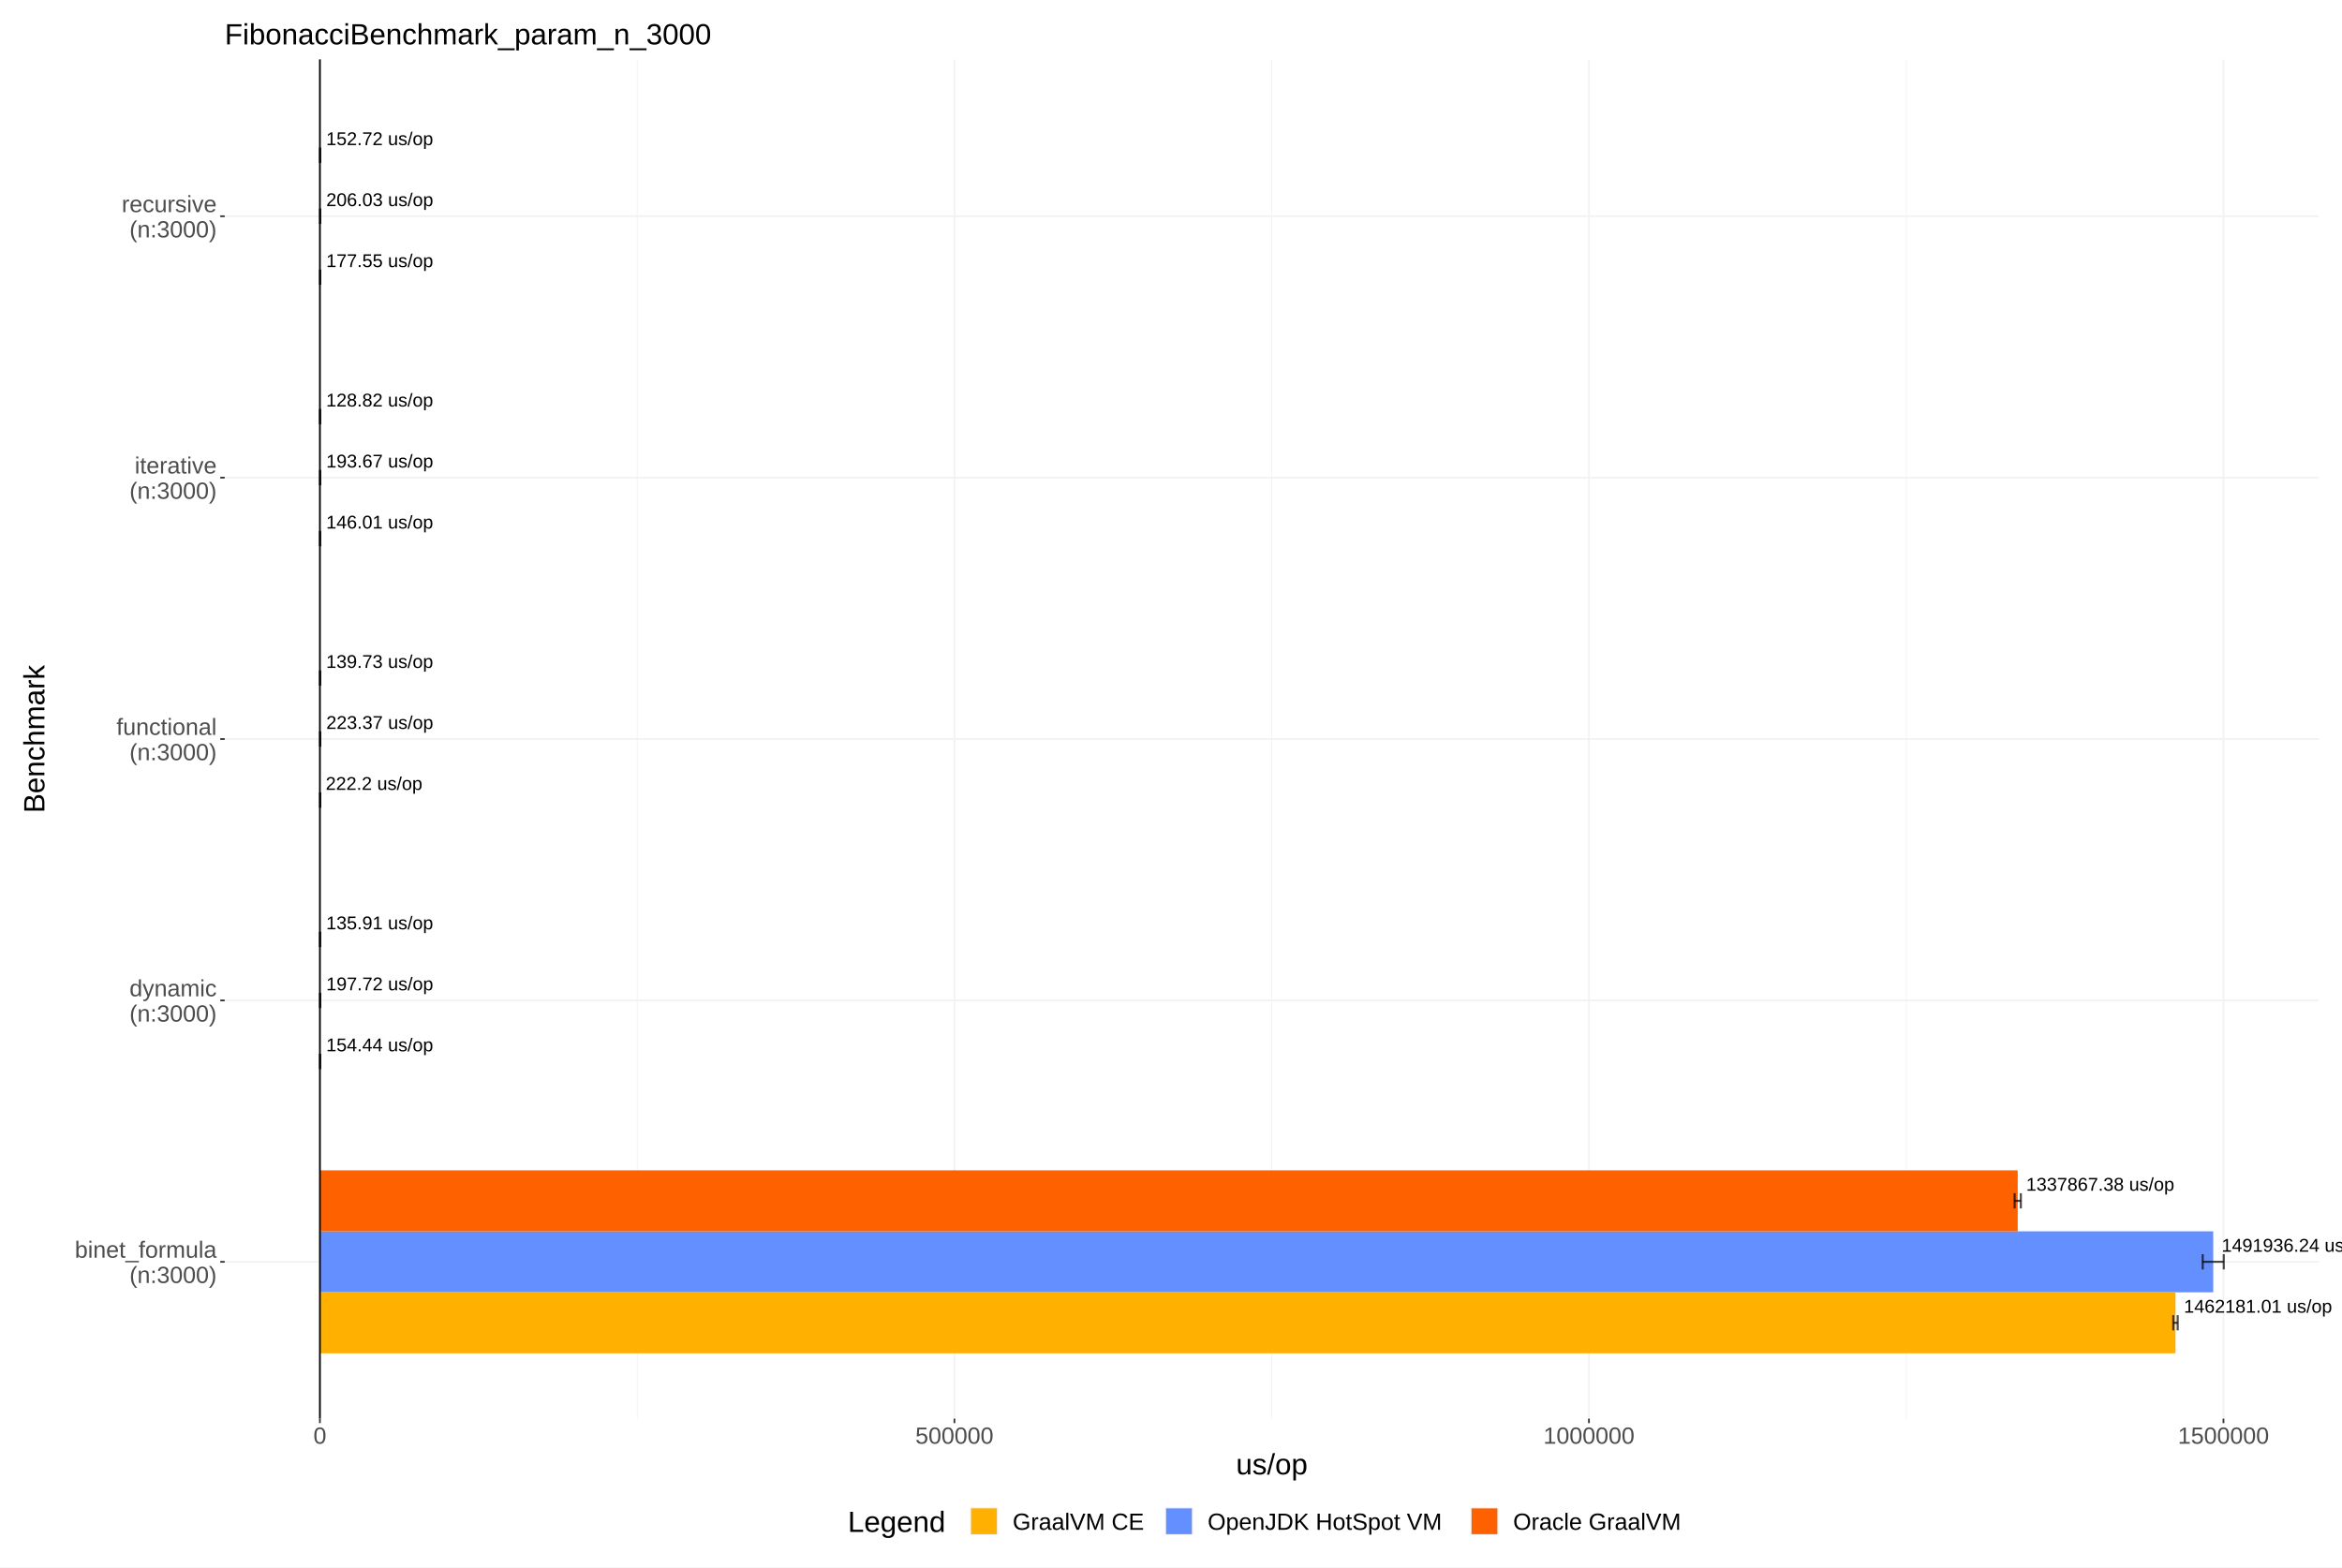
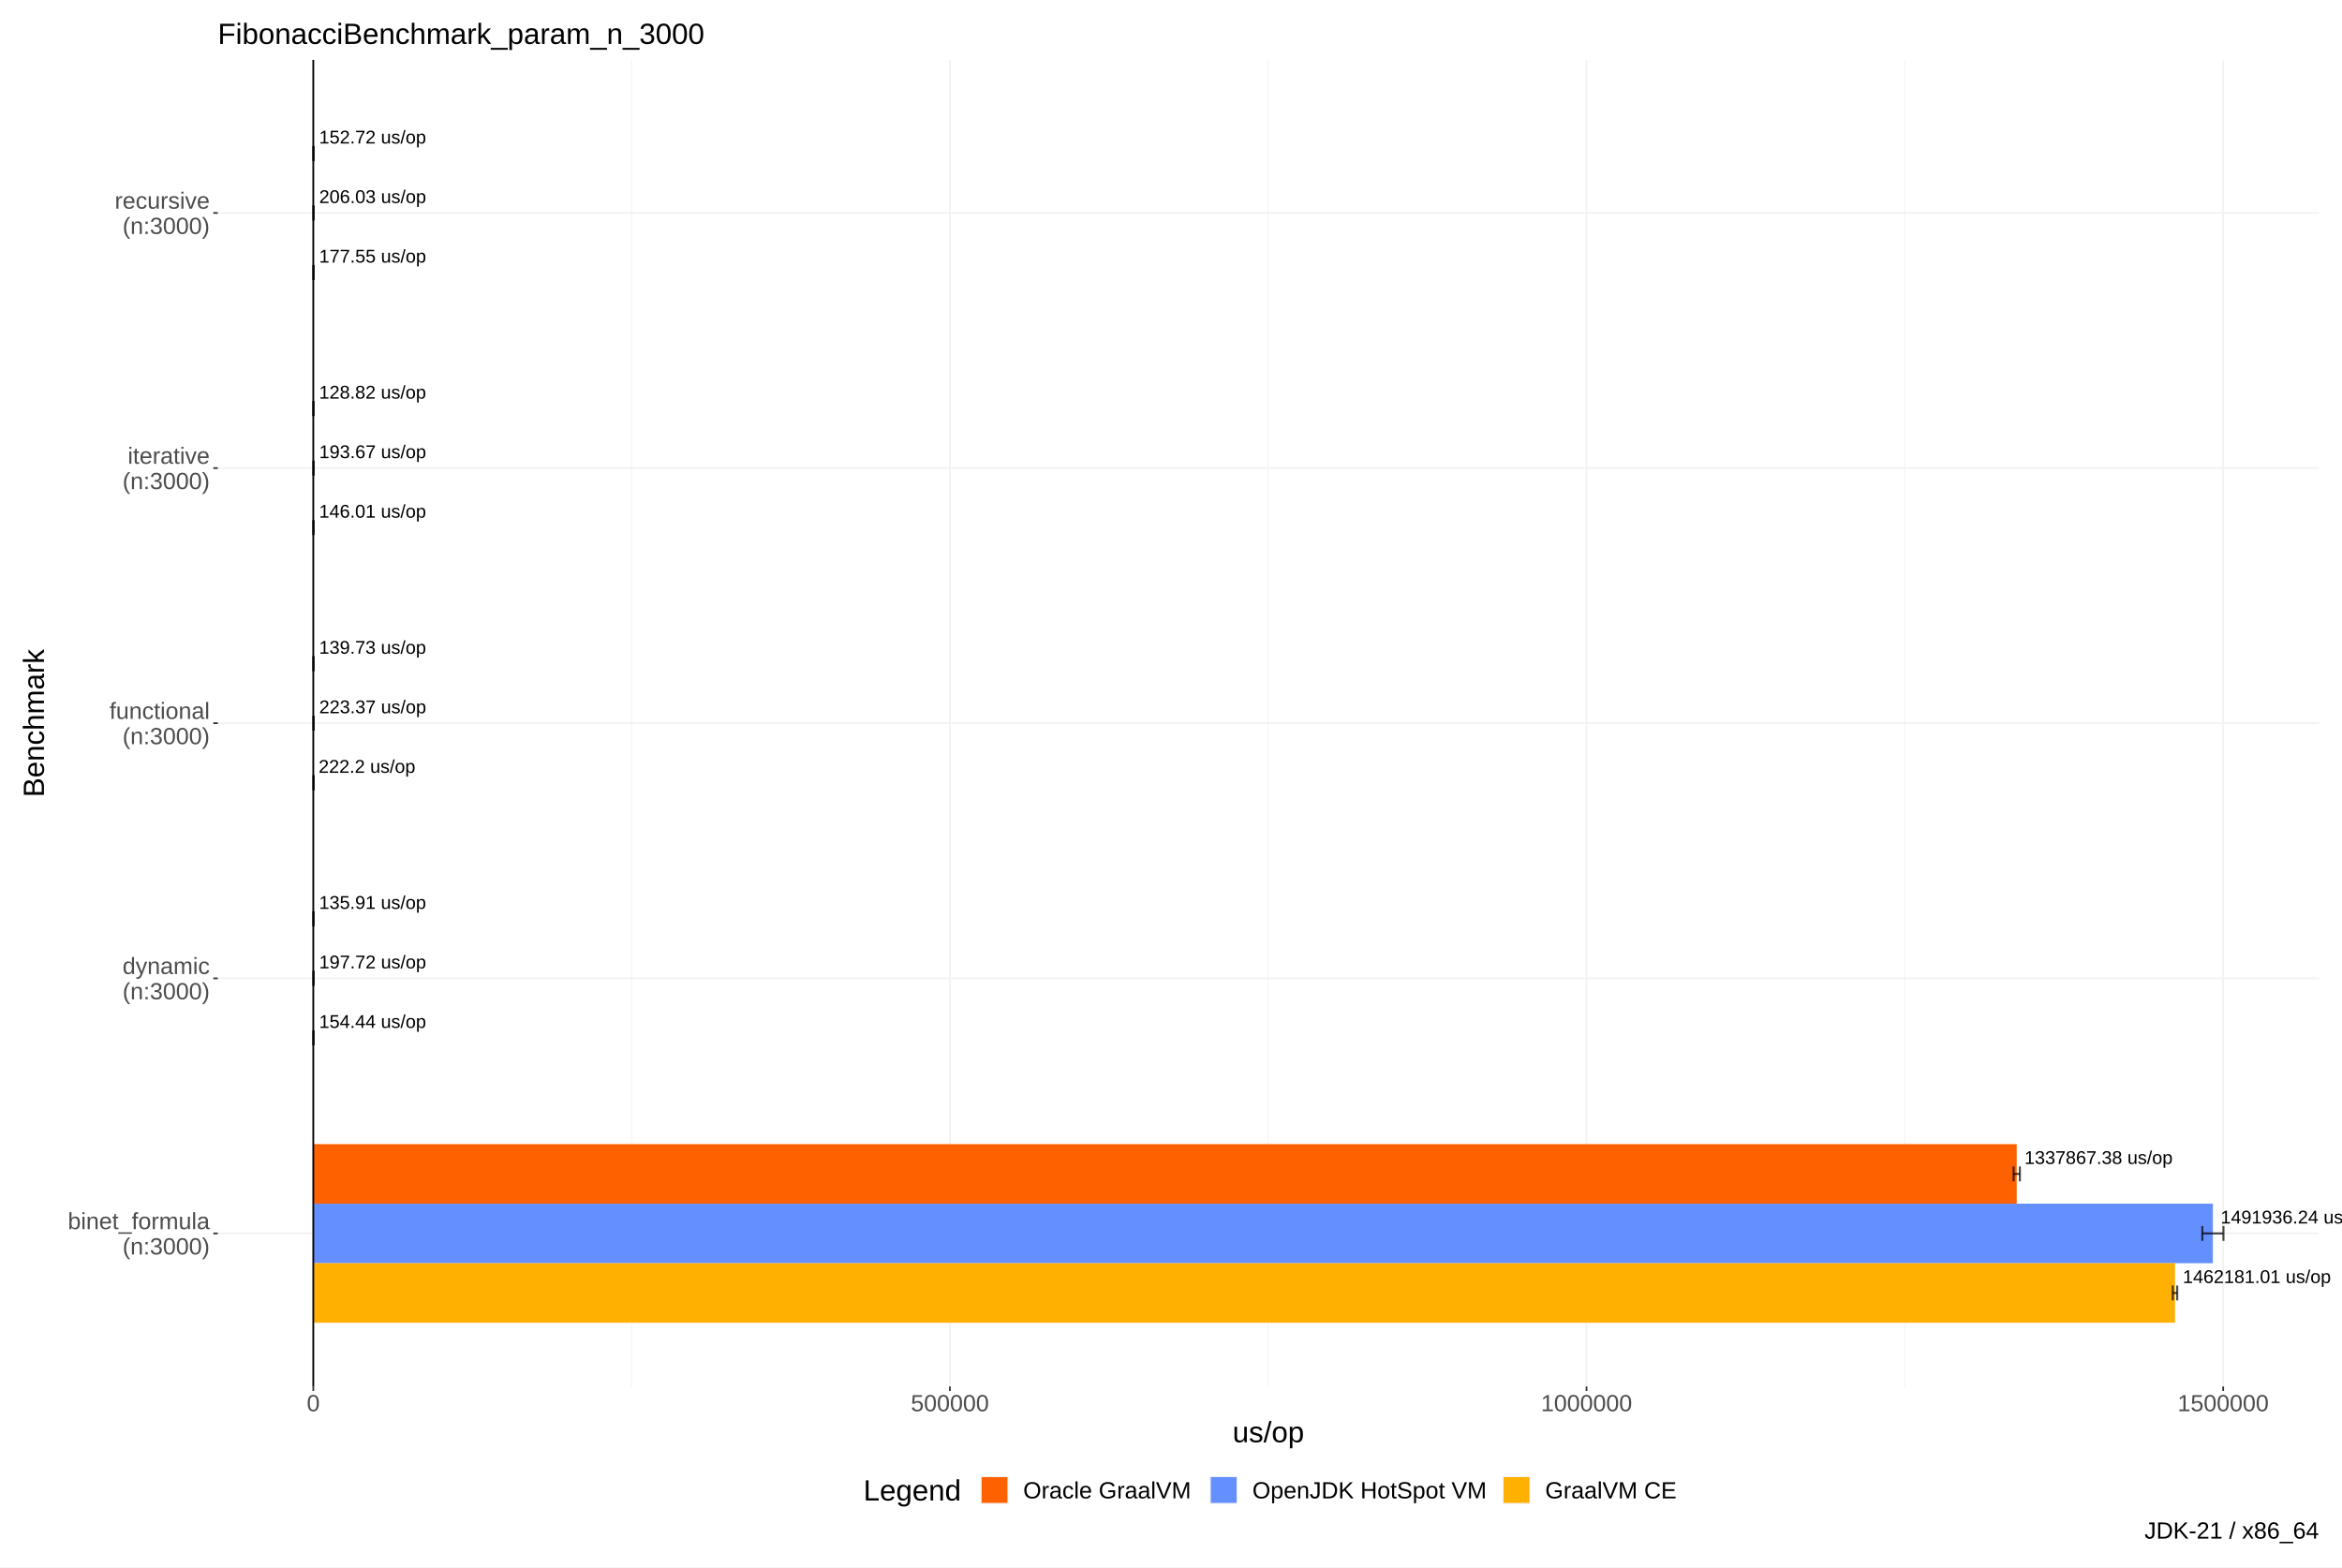
<svg xmlns="http://www.w3.org/2000/svg" class="svglite" width="1440.00pt" height="963.78pt" viewBox="0 0 1440.00 963.78">
  <defs>
    <style type="text/css">
    .svglite line, .svglite polyline, .svglite polygon, .svglite path, .svglite rect, .svglite circle {
      fill: none;
      stroke: #000000;
      stroke-linecap: round;
      stroke-linejoin: round;
      stroke-miterlimit: 10.00;
    }
    .svglite text {
      white-space: pre;
    }
  </style>
  </defs>
  <rect width="100%" height="100%" style="stroke: none; fill: #FFFFFF;" />
  <defs>
    <clipPath id="cpMC4wMHwxNDQwLjAwfDAuMDB8OTYzLjc4">
      <rect x="0.00" y="0.00" width="1440.00" height="963.78" />
    </clipPath>
  </defs>
  <g clip-path="url(#cpMC4wMHwxNDQwLjAwfDAuMDB8OTYzLjc4)">
-     <rect x="-0" y="0" width="1440.00" height="963.78" style="stroke-width: 1.07; stroke: #FFFFFF; fill: #FFFFFF;" />
-     <rect x="138.17" y="36.52" width="1287.66" height="835.86" style="stroke-width: 1.07; stroke: none;" />
-     <polyline points="391.77,872.38 391.77,36.52 " style="stroke-width: 0.53; stroke: #F2F2F2; stroke-linecap: butt;" />
-     <polyline points="781.91,872.38 781.91,36.52 " style="stroke-width: 0.53; stroke: #F2F2F2; stroke-linecap: butt;" />
-     <polyline points="1172.05,872.38 1172.05,36.52 " style="stroke-width: 0.53; stroke: #F2F2F2; stroke-linecap: butt;" />
-     <polyline points="138.17,775.94 1425.83,775.94 " style="stroke-width: 1.07; stroke: #F2F2F2; stroke-linecap: butt;" />
-     <polyline points="138.17,615.19 1425.83,615.19 " style="stroke-width: 1.07; stroke: #F2F2F2; stroke-linecap: butt;" />
-     <polyline points="138.17,454.45 1425.83,454.45 " style="stroke-width: 1.07; stroke: #F2F2F2; stroke-linecap: butt;" />
-     <polyline points="138.17,293.71 1425.83,293.71 " style="stroke-width: 1.07; stroke: #F2F2F2; stroke-linecap: butt;" />
-     <polyline points="138.17,132.97 1425.83,132.97 " style="stroke-width: 1.07; stroke: #F2F2F2; stroke-linecap: butt;" />
-     <polyline points="196.70,872.38 196.70,36.52 " style="stroke-width: 1.07; stroke: #F2F2F2; stroke-linecap: butt;" />
-     <polyline points="586.84,872.38 586.84,36.52 " style="stroke-width: 1.07; stroke: #F2F2F2; stroke-linecap: butt;" />
-     <polyline points="976.98,872.38 976.98,36.52 " style="stroke-width: 1.07; stroke: #F2F2F2; stroke-linecap: butt;" />
-     <polyline points="1367.12,872.38 1367.12,36.52 " style="stroke-width: 1.07; stroke: #F2F2F2; stroke-linecap: butt;" />
-     <rect x="196.70" y="757.18" width="1164.13" height="37.51" style="stroke-width: 1.07; stroke: none; stroke-linecap: butt; stroke-linejoin: miter; fill: #648FFF;" />
-     <rect x="196.70" y="794.69" width="1140.91" height="37.51" style="stroke-width: 1.07; stroke: none; stroke-linecap: butt; stroke-linejoin: miter; fill: #FFB000;" />
-     <rect x="196.70" y="719.68" width="1043.91" height="37.51" style="stroke-width: 1.07; stroke: none; stroke-linecap: butt; stroke-linejoin: miter; fill: #FE6100;" />
-     <rect x="196.70" y="596.44" width="0.15" height="37.51" style="stroke-width: 1.07; stroke: none; stroke-linecap: butt; stroke-linejoin: miter; fill: #648FFF;" />
-     <rect x="196.70" y="633.95" width="0.12" height="37.51" style="stroke-width: 1.07; stroke: none; stroke-linecap: butt; stroke-linejoin: miter; fill: #FFB000;" />
-     <rect x="196.70" y="558.93" width="0.11" height="37.51" style="stroke-width: 1.07; stroke: none; stroke-linecap: butt; stroke-linejoin: miter; fill: #FE6100;" />
-     <rect x="196.70" y="435.70" width="0.17" height="37.51" style="stroke-width: 1.07; stroke: none; stroke-linecap: butt; stroke-linejoin: miter; fill: #648FFF;" />
-     <rect x="196.70" y="473.21" width="0.17" height="37.51" style="stroke-width: 1.07; stroke: none; stroke-linecap: butt; stroke-linejoin: miter; fill: #FFB000;" />
-     <rect x="196.70" y="398.19" width="0.11" height="37.51" style="stroke-width: 1.07; stroke: none; stroke-linecap: butt; stroke-linejoin: miter; fill: #FE6100;" />
-     <rect x="196.70" y="274.96" width="0.15" height="37.51" style="stroke-width: 1.07; stroke: none; stroke-linecap: butt; stroke-linejoin: miter; fill: #648FFF;" />
-     <rect x="196.70" y="312.46" width="0.11" height="37.51" style="stroke-width: 1.07; stroke: none; stroke-linecap: butt; stroke-linejoin: miter; fill: #FFB000;" />
-     <rect x="196.70" y="237.45" width="0.10" height="37.51" style="stroke-width: 1.07; stroke: none; stroke-linecap: butt; stroke-linejoin: miter; fill: #FE6100;" />
-     <rect x="196.70" y="114.21" width="0.16" height="37.51" style="stroke-width: 1.07; stroke: none; stroke-linecap: butt; stroke-linejoin: miter; fill: #648FFF;" />
-     <rect x="196.70" y="151.72" width="0.14" height="37.51" style="stroke-width: 1.07; stroke: none; stroke-linecap: butt; stroke-linejoin: miter; fill: #FFB000;" />
-     <rect x="196.70" y="76.71" width="0.12" height="37.51" style="stroke-width: 1.07; stroke: none; stroke-linecap: butt; stroke-linejoin: miter; fill: #FE6100;" />
-     <text x="1366.00" y="769.72" style="font-size: 11.38px; font-family: &quot;Liberation Sans&quot;;" textLength="103.50px" lengthAdjust="spacingAndGlyphs">1491936.24 us/op</text>
-     <text x="1342.79" y="807.22" style="font-size: 11.38px; font-family: &quot;Liberation Sans&quot;;" textLength="103.50px" lengthAdjust="spacingAndGlyphs">1462181.01 us/op</text>
-     <text x="1245.79" y="732.21" style="font-size: 11.38px; font-family: &quot;Liberation Sans&quot;;" textLength="103.50px" lengthAdjust="spacingAndGlyphs">1337867.38 us/op</text>
-     <text x="200.58" y="608.97" style="font-size: 11.38px; font-family: &quot;Liberation Sans&quot;;" textLength="74.56px" lengthAdjust="spacingAndGlyphs">197.72 us/op</text>
-     <text x="200.55" y="646.48" style="font-size: 11.38px; font-family: &quot;Liberation Sans&quot;;" textLength="74.56px" lengthAdjust="spacingAndGlyphs">154.44 us/op</text>
-     <text x="200.53" y="571.47" style="font-size: 11.38px; font-family: &quot;Liberation Sans&quot;;" textLength="74.56px" lengthAdjust="spacingAndGlyphs">135.91 us/op</text>
-     <text x="200.60" y="448.23" style="font-size: 11.38px; font-family: &quot;Liberation Sans&quot;;" textLength="74.56px" lengthAdjust="spacingAndGlyphs">223.37 us/op</text>
-     <text x="200.24" y="485.74" style="font-size: 11.38px; font-family: &quot;Liberation Sans&quot;;" textLength="67.32px" lengthAdjust="spacingAndGlyphs">222.2 us/op</text>
-     <text x="200.53" y="410.72" style="font-size: 11.38px; font-family: &quot;Liberation Sans&quot;;" textLength="74.56px" lengthAdjust="spacingAndGlyphs">139.73 us/op</text>
-     <text x="200.58" y="287.49" style="font-size: 11.38px; font-family: &quot;Liberation Sans&quot;;" textLength="74.56px" lengthAdjust="spacingAndGlyphs">193.67 us/op</text>
-     <text x="200.54" y="325.00" style="font-size: 11.38px; font-family: &quot;Liberation Sans&quot;;" textLength="74.56px" lengthAdjust="spacingAndGlyphs">146.01 us/op</text>
-     <text x="200.53" y="249.98" style="font-size: 11.38px; font-family: &quot;Liberation Sans&quot;;" textLength="74.56px" lengthAdjust="spacingAndGlyphs">128.82 us/op</text>
-     <text x="200.59" y="126.75" style="font-size: 11.38px; font-family: &quot;Liberation Sans&quot;;" textLength="74.56px" lengthAdjust="spacingAndGlyphs">206.03 us/op</text>
-     <text x="200.56" y="164.25" style="font-size: 11.38px; font-family: &quot;Liberation Sans&quot;;" textLength="74.56px" lengthAdjust="spacingAndGlyphs">177.55 us/op</text>
-     <text x="200.54" y="89.24" style="font-size: 11.38px; font-family: &quot;Liberation Sans&quot;;" textLength="74.56px" lengthAdjust="spacingAndGlyphs">152.72 us/op</text>
-     <polyline points="1367.30,780.63 1367.30,771.25 " style="stroke-width: 1.28; stroke: #000000; stroke-opacity: 0.70; stroke-linecap: butt;" />
-     <polyline points="1367.30,775.94 1354.36,775.94 " style="stroke-width: 1.28; stroke: #000000; stroke-opacity: 0.70; stroke-linecap: butt;" />
-     <polyline points="1354.36,780.63 1354.36,771.25 " style="stroke-width: 1.28; stroke: #000000; stroke-opacity: 0.70; stroke-linecap: butt;" />
-     <polyline points="1338.97,818.13 1338.97,808.75 " style="stroke-width: 1.28; stroke: #000000; stroke-opacity: 0.70; stroke-linecap: butt;" />
-     <polyline points="1338.97,813.44 1336.25,813.44 " style="stroke-width: 1.28; stroke: #000000; stroke-opacity: 0.70; stroke-linecap: butt;" />
-     <polyline points="1336.25,818.13 1336.25,808.75 " style="stroke-width: 1.28; stroke: #000000; stroke-opacity: 0.70; stroke-linecap: butt;" />
-     <polyline points="1242.54,743.12 1242.54,733.74 " style="stroke-width: 1.28; stroke: #000000; stroke-opacity: 0.70; stroke-linecap: butt;" />
-     <polyline points="1242.54,738.43 1238.69,738.43 " style="stroke-width: 1.28; stroke: #000000; stroke-opacity: 0.70; stroke-linecap: butt;" />
-     <polyline points="1238.69,743.12 1238.69,733.74 " style="stroke-width: 1.28; stroke: #000000; stroke-opacity: 0.70; stroke-linecap: butt;" />
-     <polyline points="196.85,619.88 196.85,610.51 " style="stroke-width: 1.28; stroke: #000000; stroke-opacity: 0.70; stroke-linecap: butt;" />
-     <polyline points="196.85,615.19 196.85,615.19 " style="stroke-width: 1.28; stroke: #000000; stroke-opacity: 0.70; stroke-linecap: butt;" />
-     <polyline points="196.85,619.88 196.85,610.51 " style="stroke-width: 1.28; stroke: #000000; stroke-opacity: 0.70; stroke-linecap: butt;" />
-     <polyline points="196.82,657.39 196.82,648.01 " style="stroke-width: 1.28; stroke: #000000; stroke-opacity: 0.70; stroke-linecap: butt;" />
-     <polyline points="196.82,652.70 196.82,652.70 " style="stroke-width: 1.28; stroke: #000000; stroke-opacity: 0.70; stroke-linecap: butt;" />
-     <polyline points="196.82,657.39 196.82,648.01 " style="stroke-width: 1.28; stroke: #000000; stroke-opacity: 0.70; stroke-linecap: butt;" />
-     <polyline points="196.80,582.38 196.80,573.00 " style="stroke-width: 1.28; stroke: #000000; stroke-opacity: 0.70; stroke-linecap: butt;" />
-     <polyline points="196.80,577.69 196.80,577.69 " style="stroke-width: 1.28; stroke: #000000; stroke-opacity: 0.70; stroke-linecap: butt;" />
-     <polyline points="196.80,582.38 196.80,573.00 " style="stroke-width: 1.28; stroke: #000000; stroke-opacity: 0.70; stroke-linecap: butt;" />
-     <polyline points="196.87,459.14 196.87,449.76 " style="stroke-width: 1.28; stroke: #000000; stroke-opacity: 0.70; stroke-linecap: butt;" />
-     <polyline points="196.87,454.45 196.87,454.45 " style="stroke-width: 1.28; stroke: #000000; stroke-opacity: 0.70; stroke-linecap: butt;" />
-     <polyline points="196.87,459.14 196.87,449.76 " style="stroke-width: 1.28; stroke: #000000; stroke-opacity: 0.70; stroke-linecap: butt;" />
-     <polyline points="196.87,496.65 196.87,487.27 " style="stroke-width: 1.28; stroke: #000000; stroke-opacity: 0.70; stroke-linecap: butt;" />
-     <polyline points="196.87,491.96 196.87,491.96 " style="stroke-width: 1.28; stroke: #000000; stroke-opacity: 0.70; stroke-linecap: butt;" />
-     <polyline points="196.87,496.65 196.87,487.27 " style="stroke-width: 1.28; stroke: #000000; stroke-opacity: 0.70; stroke-linecap: butt;" />
-     <polyline points="196.81,421.63 196.81,412.26 " style="stroke-width: 1.28; stroke: #000000; stroke-opacity: 0.70; stroke-linecap: butt;" />
-     <polyline points="196.81,416.95 196.81,416.95 " style="stroke-width: 1.28; stroke: #000000; stroke-opacity: 0.70; stroke-linecap: butt;" />
-     <polyline points="196.81,421.63 196.81,412.26 " style="stroke-width: 1.28; stroke: #000000; stroke-opacity: 0.70; stroke-linecap: butt;" />
-     <polyline points="196.85,298.40 196.85,289.02 " style="stroke-width: 1.28; stroke: #000000; stroke-opacity: 0.70; stroke-linecap: butt;" />
-     <polyline points="196.85,293.71 196.85,293.71 " style="stroke-width: 1.28; stroke: #000000; stroke-opacity: 0.70; stroke-linecap: butt;" />
-     <polyline points="196.85,298.40 196.85,289.02 " style="stroke-width: 1.28; stroke: #000000; stroke-opacity: 0.70; stroke-linecap: butt;" />
-     <polyline points="196.81,335.90 196.81,326.53 " style="stroke-width: 1.28; stroke: #000000; stroke-opacity: 0.70; stroke-linecap: butt;" />
-     <polyline points="196.81,331.22 196.81,331.22 " style="stroke-width: 1.28; stroke: #000000; stroke-opacity: 0.70; stroke-linecap: butt;" />
-     <polyline points="196.81,335.90 196.81,326.53 " style="stroke-width: 1.28; stroke: #000000; stroke-opacity: 0.70; stroke-linecap: butt;" />
-     <polyline points="196.80,260.89 196.80,251.52 " style="stroke-width: 1.28; stroke: #000000; stroke-opacity: 0.70; stroke-linecap: butt;" />
-     <polyline points="196.80,256.20 196.80,256.20 " style="stroke-width: 1.28; stroke: #000000; stroke-opacity: 0.70; stroke-linecap: butt;" />
-     <polyline points="196.80,260.89 196.80,251.52 " style="stroke-width: 1.28; stroke: #000000; stroke-opacity: 0.70; stroke-linecap: butt;" />
-     <polyline points="196.86,137.66 196.86,128.28 " style="stroke-width: 1.28; stroke: #000000; stroke-opacity: 0.70; stroke-linecap: butt;" />
-     <polyline points="196.86,132.97 196.86,132.97 " style="stroke-width: 1.28; stroke: #000000; stroke-opacity: 0.70; stroke-linecap: butt;" />
-     <polyline points="196.86,137.66 196.86,128.28 " style="stroke-width: 1.28; stroke: #000000; stroke-opacity: 0.70; stroke-linecap: butt;" />
-     <polyline points="196.84,175.16 196.84,165.79 " style="stroke-width: 1.28; stroke: #000000; stroke-opacity: 0.70; stroke-linecap: butt;" />
-     <polyline points="196.84,170.47 196.84,170.47 " style="stroke-width: 1.28; stroke: #000000; stroke-opacity: 0.70; stroke-linecap: butt;" />
-     <polyline points="196.84,175.16 196.84,165.79 " style="stroke-width: 1.28; stroke: #000000; stroke-opacity: 0.70; stroke-linecap: butt;" />
-     <polyline points="196.82,100.15 196.82,90.77 " style="stroke-width: 1.28; stroke: #000000; stroke-opacity: 0.70; stroke-linecap: butt;" />
-     <polyline points="196.82,95.46 196.82,95.46 " style="stroke-width: 1.28; stroke: #000000; stroke-opacity: 0.70; stroke-linecap: butt;" />
-     <polyline points="196.82,100.15 196.82,90.77 " style="stroke-width: 1.28; stroke: #000000; stroke-opacity: 0.70; stroke-linecap: butt;" />
-     <line x1="196.70" y1="872.38" x2="196.70" y2="36.52" style="stroke-width: 1.07; stroke-linecap: butt;" />
-     <text x="133.24" y="773.41" text-anchor="end" style="font-size: 14.40px;fill: #4D4D4D; font-family: &quot;Liberation Sans&quot;;" textLength="99.45px" lengthAdjust="spacingAndGlyphs">binet_formula</text>
-     <text x="133.24" y="788.96" text-anchor="end" style="font-size: 14.40px;fill: #4D4D4D; font-family: &quot;Liberation Sans&quot;;" textLength="61.83px" lengthAdjust="spacingAndGlyphs">(n:3000)</text>
-     <text x="133.24" y="612.66" text-anchor="end" style="font-size: 14.40px;fill: #4D4D4D; font-family: &quot;Liberation Sans&quot;;" textLength="61.52px" lengthAdjust="spacingAndGlyphs">dynamic</text>
-     <text x="133.24" y="628.22" text-anchor="end" style="font-size: 14.40px;fill: #4D4D4D; font-family: &quot;Liberation Sans&quot;;" textLength="61.83px" lengthAdjust="spacingAndGlyphs">(n:3000)</text>
-     <text x="133.24" y="451.92" text-anchor="end" style="font-size: 14.40px;fill: #4D4D4D; font-family: &quot;Liberation Sans&quot;;" textLength="71.61px" lengthAdjust="spacingAndGlyphs">functional</text>
-     <text x="133.24" y="467.47" text-anchor="end" style="font-size: 14.40px;fill: #4D4D4D; font-family: &quot;Liberation Sans&quot;;" textLength="61.83px" lengthAdjust="spacingAndGlyphs">(n:3000)</text>
-     <text x="133.24" y="291.18" text-anchor="end" style="font-size: 14.40px;fill: #4D4D4D; font-family: &quot;Liberation Sans&quot;;" textLength="60.25px" lengthAdjust="spacingAndGlyphs">iterative</text>
-     <text x="133.24" y="306.73" text-anchor="end" style="font-size: 14.40px;fill: #4D4D4D; font-family: &quot;Liberation Sans&quot;;" textLength="61.83px" lengthAdjust="spacingAndGlyphs">(n:3000)</text>
-     <text x="133.24" y="130.44" text-anchor="end" style="font-size: 14.40px;fill: #4D4D4D; font-family: &quot;Liberation Sans&quot;;" textLength="66.28px" lengthAdjust="spacingAndGlyphs">recursive</text>
-     <text x="133.24" y="145.99" text-anchor="end" style="font-size: 14.40px;fill: #4D4D4D; font-family: &quot;Liberation Sans&quot;;" textLength="61.83px" lengthAdjust="spacingAndGlyphs">(n:3000)</text>
-     <polyline points="135.43,775.94 138.17,775.94 " style="stroke-width: 1.07; stroke: #333333; stroke-linecap: butt;" />
-     <polyline points="135.43,615.19 138.17,615.19 " style="stroke-width: 1.07; stroke: #333333; stroke-linecap: butt;" />
-     <polyline points="135.43,454.45 138.17,454.45 " style="stroke-width: 1.07; stroke: #333333; stroke-linecap: butt;" />
-     <polyline points="135.43,293.71 138.17,293.71 " style="stroke-width: 1.07; stroke: #333333; stroke-linecap: butt;" />
-     <polyline points="135.43,132.97 138.17,132.97 " style="stroke-width: 1.07; stroke: #333333; stroke-linecap: butt;" />
-     <polyline points="196.70,875.12 196.70,872.38 " style="stroke-width: 1.07; stroke: #333333; stroke-linecap: butt;" />
-     <polyline points="586.84,875.12 586.84,872.38 " style="stroke-width: 1.07; stroke: #333333; stroke-linecap: butt;" />
-     <polyline points="976.98,875.12 976.98,872.38 " style="stroke-width: 1.07; stroke: #333333; stroke-linecap: butt;" />
-     <polyline points="1367.12,875.12 1367.12,872.38 " style="stroke-width: 1.07; stroke: #333333; stroke-linecap: butt;" />
-     <text x="196.70" y="887.80" text-anchor="middle" style="font-size: 14.40px;fill: #4D4D4D; font-family: &quot;Liberation Sans&quot;;" textLength="9.16px" lengthAdjust="spacingAndGlyphs">0</text>
-     <text x="586.84" y="887.80" text-anchor="middle" style="font-size: 14.40px;fill: #4D4D4D; font-family: &quot;Liberation Sans&quot;;" textLength="54.95px" lengthAdjust="spacingAndGlyphs">500000</text>
-     <text x="976.98" y="887.80" text-anchor="middle" style="font-size: 14.40px;fill: #4D4D4D; font-family: &quot;Liberation Sans&quot;;" textLength="64.11px" lengthAdjust="spacingAndGlyphs">1000000</text>
-     <text x="1367.12" y="887.80" text-anchor="middle" style="font-size: 14.40px;fill: #4D4D4D; font-family: &quot;Liberation Sans&quot;;" textLength="64.11px" lengthAdjust="spacingAndGlyphs">1500000</text>
-     <text x="782.00" y="906.66" text-anchor="middle" style="font-size: 18.00px; font-family: &quot;Liberation Sans&quot;;" textLength="49.28px" lengthAdjust="spacingAndGlyphs">us/op</text>
-     <text transform="translate(27.30,454.45) rotate(-90)" text-anchor="middle" style="font-size: 18.00px; font-family: &quot;Liberation Sans&quot;;" textLength="102.52px" lengthAdjust="spacingAndGlyphs">Benchmark</text>
-     <rect x="515.81" y="921.37" width="532.38" height="28.24" style="stroke-width: 1.07; stroke: none; fill: #FFFFFF;" />
-     <text x="521.29" y="942.05" style="font-size: 18.00px; font-family: &quot;Liberation Sans&quot;;" textLength="66.12px" lengthAdjust="spacingAndGlyphs">Legend</text>
-     <rect x="596.37" y="926.85" width="17.28" height="17.28" style="stroke-width: 1.07; stroke: none; fill: #F2F2F2;" />
-     <rect x="597.08" y="927.56" width="15.86" height="15.86" style="stroke-width: 1.07; stroke: none; stroke-linecap: butt; stroke-linejoin: miter; fill: #FFB000;" />
-     <rect x="716.27" y="926.85" width="17.28" height="17.28" style="stroke-width: 1.07; stroke: none; fill: #F2F2F2;" />
-     <rect x="716.98" y="927.56" width="15.86" height="15.86" style="stroke-width: 1.07; stroke: none; stroke-linecap: butt; stroke-linejoin: miter; fill: #648FFF;" />
-     <rect x="904.09" y="926.85" width="17.28" height="17.28" style="stroke-width: 1.07; stroke: none; fill: #F2F2F2;" />
-     <rect x="904.80" y="927.56" width="15.86" height="15.86" style="stroke-width: 1.07; stroke: none; stroke-linecap: butt; stroke-linejoin: miter; fill: #FE6100;" />
-     <text x="622.62" y="940.73" style="font-size: 14.40px; font-family: &quot;Liberation Sans&quot;;" textLength="84.69px" lengthAdjust="spacingAndGlyphs">GraalVM CE</text>
-     <text x="742.51" y="940.73" style="font-size: 14.40px; font-family: &quot;Liberation Sans&quot;;" textLength="152.61px" lengthAdjust="spacingAndGlyphs">OpenJDK HotSpot VM</text>
-     <text x="930.34" y="940.73" style="font-size: 14.40px; font-family: &quot;Liberation Sans&quot;;" textLength="112.37px" lengthAdjust="spacingAndGlyphs">Oracle GraalVM</text>
-     <text x="138.17" y="27.30" style="font-size: 18.00px; font-family: &quot;Liberation Sans&quot;;" textLength="328.90px" lengthAdjust="spacingAndGlyphs">FibonacciBenchmark_param_n_3000</text>
+     <rect x="0.00" y="0" width="1440.00" height="963.78" style="stroke-width: 1.07; stroke: #FFFFFF; fill: #FFFFFF;" />
+     <rect x="133.91" y="36.82" width="1291.92" height="815.79" style="stroke-width: 1.07; stroke: none;" />
+     <polyline points="388.35,852.61 388.35,36.82 " style="stroke-width: 0.53; stroke: #F2F2F2; stroke-linecap: butt;" />
+     <polyline points="779.78,852.61 779.78,36.82 " style="stroke-width: 0.53; stroke: #F2F2F2; stroke-linecap: butt;" />
+     <polyline points="1171.21,852.61 1171.21,36.82 " style="stroke-width: 0.53; stroke: #F2F2F2; stroke-linecap: butt;" />
+     <polyline points="133.91,758.48 1425.83,758.48 " style="stroke-width: 1.07; stroke: #F2F2F2; stroke-linecap: butt;" />
+     <polyline points="133.91,601.60 1425.83,601.60 " style="stroke-width: 1.07; stroke: #F2F2F2; stroke-linecap: butt;" />
+     <polyline points="133.91,444.72 1425.83,444.72 " style="stroke-width: 1.07; stroke: #F2F2F2; stroke-linecap: butt;" />
+     <polyline points="133.91,287.84 1425.83,287.84 " style="stroke-width: 1.07; stroke: #F2F2F2; stroke-linecap: butt;" />
+     <polyline points="133.91,130.95 1425.83,130.95 " style="stroke-width: 1.07; stroke: #F2F2F2; stroke-linecap: butt;" />
+     <polyline points="192.63,852.61 192.63,36.82 " style="stroke-width: 1.07; stroke: #F2F2F2; stroke-linecap: butt;" />
+     <polyline points="584.06,852.61 584.06,36.82 " style="stroke-width: 1.07; stroke: #F2F2F2; stroke-linecap: butt;" />
+     <polyline points="975.49,852.61 975.49,36.82 " style="stroke-width: 1.07; stroke: #F2F2F2; stroke-linecap: butt;" />
+     <polyline points="1366.93,852.61 1366.93,36.82 " style="stroke-width: 1.07; stroke: #F2F2F2; stroke-linecap: butt;" />
+     <rect x="192.63" y="740.18" width="1167.98" height="36.61" style="stroke-width: 1.07; stroke: none; stroke-linecap: butt; stroke-linejoin: miter; fill: #648FFF;" />
+     <rect x="192.63" y="776.78" width="1144.69" height="36.61" style="stroke-width: 1.07; stroke: none; stroke-linecap: butt; stroke-linejoin: miter; fill: #FFB000;" />
+     <rect x="192.63" y="703.57" width="1047.37" height="36.61" style="stroke-width: 1.07; stroke: none; stroke-linecap: butt; stroke-linejoin: miter; fill: #FE6100;" />
+     <rect x="192.63" y="583.30" width="0.15" height="36.61" style="stroke-width: 1.07; stroke: none; stroke-linecap: butt; stroke-linejoin: miter; fill: #648FFF;" />
+     <rect x="192.63" y="619.90" width="0.12" height="36.61" style="stroke-width: 1.07; stroke: none; stroke-linecap: butt; stroke-linejoin: miter; fill: #FFB000;" />
+     <rect x="192.63" y="546.69" width="0.11" height="36.61" style="stroke-width: 1.07; stroke: none; stroke-linecap: butt; stroke-linejoin: miter; fill: #FE6100;" />
+     <rect x="192.63" y="426.41" width="0.17" height="36.61" style="stroke-width: 1.07; stroke: none; stroke-linecap: butt; stroke-linejoin: miter; fill: #648FFF;" />
+     <rect x="192.63" y="463.02" width="0.17" height="36.61" style="stroke-width: 1.07; stroke: none; stroke-linecap: butt; stroke-linejoin: miter; fill: #FFB000;" />
+     <rect x="192.63" y="389.81" width="0.11" height="36.61" style="stroke-width: 1.07; stroke: none; stroke-linecap: butt; stroke-linejoin: miter; fill: #FE6100;" />
+     <rect x="192.63" y="269.53" width="0.15" height="36.61" style="stroke-width: 1.07; stroke: none; stroke-linecap: butt; stroke-linejoin: miter; fill: #648FFF;" />
+     <rect x="192.63" y="306.14" width="0.11" height="36.61" style="stroke-width: 1.07; stroke: none; stroke-linecap: butt; stroke-linejoin: miter; fill: #FFB000;" />
+     <rect x="192.63" y="232.93" width="0.10" height="36.61" style="stroke-width: 1.07; stroke: none; stroke-linecap: butt; stroke-linejoin: miter; fill: #FE6100;" />
+     <rect x="192.63" y="112.65" width="0.16" height="36.61" style="stroke-width: 1.07; stroke: none; stroke-linecap: butt; stroke-linejoin: miter; fill: #648FFF;" />
+     <rect x="192.63" y="149.26" width="0.14" height="36.61" style="stroke-width: 1.07; stroke: none; stroke-linecap: butt; stroke-linejoin: miter; fill: #FFB000;" />
+     <rect x="192.63" y="76.05" width="0.12" height="36.61" style="stroke-width: 1.07; stroke: none; stroke-linecap: butt; stroke-linejoin: miter; fill: #FE6100;" />
+     <text x="1365.37" y="752.38" style="font-size: 11.38px; font-family: &quot;Liberation Sans&quot;;" textLength="95.18px" lengthAdjust="spacingAndGlyphs">1491936.24 us/op</text>
+     <text x="1342.08" y="788.99" style="font-size: 11.38px; font-family: &quot;Liberation Sans&quot;;" textLength="95.18px" lengthAdjust="spacingAndGlyphs">1462181.01 us/op</text>
+     <text x="1244.76" y="715.78" style="font-size: 11.38px; font-family: &quot;Liberation Sans&quot;;" textLength="95.18px" lengthAdjust="spacingAndGlyphs">1337867.38 us/op</text>
+     <text x="196.24" y="595.50" style="font-size: 11.38px; font-family: &quot;Liberation Sans&quot;;" textLength="69.14px" lengthAdjust="spacingAndGlyphs">197.72 us/op</text>
+     <text x="196.21" y="632.11" style="font-size: 11.38px; font-family: &quot;Liberation Sans&quot;;" textLength="69.14px" lengthAdjust="spacingAndGlyphs">154.44 us/op</text>
+     <text x="196.19" y="558.90" style="font-size: 11.38px; font-family: &quot;Liberation Sans&quot;;" textLength="69.14px" lengthAdjust="spacingAndGlyphs">135.91 us/op</text>
+     <text x="196.26" y="438.62" style="font-size: 11.38px; font-family: &quot;Liberation Sans&quot;;" textLength="69.14px" lengthAdjust="spacingAndGlyphs">223.37 us/op</text>
+     <text x="195.93" y="475.23" style="font-size: 11.38px; font-family: &quot;Liberation Sans&quot;;" textLength="62.63px" lengthAdjust="spacingAndGlyphs">222.2 us/op</text>
+     <text x="196.20" y="402.02" style="font-size: 11.38px; font-family: &quot;Liberation Sans&quot;;" textLength="69.14px" lengthAdjust="spacingAndGlyphs">139.73 us/op</text>
+     <text x="196.24" y="281.74" style="font-size: 11.38px; font-family: &quot;Liberation Sans&quot;;" textLength="69.14px" lengthAdjust="spacingAndGlyphs">193.67 us/op</text>
+     <text x="196.20" y="318.34" style="font-size: 11.38px; font-family: &quot;Liberation Sans&quot;;" textLength="69.14px" lengthAdjust="spacingAndGlyphs">146.01 us/op</text>
+     <text x="196.19" y="245.13" style="font-size: 11.38px; font-family: &quot;Liberation Sans&quot;;" textLength="69.14px" lengthAdjust="spacingAndGlyphs">128.82 us/op</text>
+     <text x="196.25" y="124.86" style="font-size: 11.38px; font-family: &quot;Liberation Sans&quot;;" textLength="69.14px" lengthAdjust="spacingAndGlyphs">206.03 us/op</text>
+     <text x="196.23" y="161.46" style="font-size: 11.38px; font-family: &quot;Liberation Sans&quot;;" textLength="69.14px" lengthAdjust="spacingAndGlyphs">177.55 us/op</text>
+     <text x="196.21" y="88.25" style="font-size: 11.38px; font-family: &quot;Liberation Sans&quot;;" textLength="69.14px" lengthAdjust="spacingAndGlyphs">152.72 us/op</text>
+     <polyline points="1367.10,763.06 1367.10,753.91 " style="stroke-width: 1.28; stroke: #000000; stroke-opacity: 0.70; stroke-linecap: butt;" />
+     <polyline points="1367.10,758.48 1354.12,758.48 " style="stroke-width: 1.28; stroke: #000000; stroke-opacity: 0.70; stroke-linecap: butt;" />
+     <polyline points="1354.12,763.06 1354.12,753.91 " style="stroke-width: 1.28; stroke: #000000; stroke-opacity: 0.70; stroke-linecap: butt;" />
+     <polyline points="1338.68,799.66 1338.68,790.51 " style="stroke-width: 1.28; stroke: #000000; stroke-opacity: 0.70; stroke-linecap: butt;" />
+     <polyline points="1338.68,795.09 1335.96,795.09 " style="stroke-width: 1.28; stroke: #000000; stroke-opacity: 0.70; stroke-linecap: butt;" />
+     <polyline points="1335.96,799.66 1335.96,790.51 " style="stroke-width: 1.28; stroke: #000000; stroke-opacity: 0.70; stroke-linecap: butt;" />
+     <polyline points="1241.93,726.45 1241.93,717.30 " style="stroke-width: 1.28; stroke: #000000; stroke-opacity: 0.70; stroke-linecap: butt;" />
+     <polyline points="1241.93,721.88 1238.07,721.88 " style="stroke-width: 1.28; stroke: #000000; stroke-opacity: 0.70; stroke-linecap: butt;" />
+     <polyline points="1238.07,726.45 1238.07,717.30 " style="stroke-width: 1.28; stroke: #000000; stroke-opacity: 0.70; stroke-linecap: butt;" />
+     <polyline points="192.78,606.18 192.78,597.02 " style="stroke-width: 1.28; stroke: #000000; stroke-opacity: 0.70; stroke-linecap: butt;" />
+     <polyline points="192.78,601.60 192.78,601.60 " style="stroke-width: 1.28; stroke: #000000; stroke-opacity: 0.70; stroke-linecap: butt;" />
+     <polyline points="192.78,606.18 192.78,597.02 " style="stroke-width: 1.28; stroke: #000000; stroke-opacity: 0.70; stroke-linecap: butt;" />
+     <polyline points="192.75,642.78 192.75,633.63 " style="stroke-width: 1.28; stroke: #000000; stroke-opacity: 0.70; stroke-linecap: butt;" />
+     <polyline points="192.75,638.21 192.75,638.21 " style="stroke-width: 1.28; stroke: #000000; stroke-opacity: 0.70; stroke-linecap: butt;" />
+     <polyline points="192.75,642.78 192.75,633.63 " style="stroke-width: 1.28; stroke: #000000; stroke-opacity: 0.70; stroke-linecap: butt;" />
+     <polyline points="192.74,569.57 192.74,560.42 " style="stroke-width: 1.28; stroke: #000000; stroke-opacity: 0.70; stroke-linecap: butt;" />
+     <polyline points="192.74,564.99 192.74,564.99 " style="stroke-width: 1.28; stroke: #000000; stroke-opacity: 0.70; stroke-linecap: butt;" />
+     <polyline points="192.74,569.57 192.74,560.42 " style="stroke-width: 1.28; stroke: #000000; stroke-opacity: 0.70; stroke-linecap: butt;" />
+     <polyline points="192.81,449.29 192.81,440.14 " style="stroke-width: 1.28; stroke: #000000; stroke-opacity: 0.70; stroke-linecap: butt;" />
+     <polyline points="192.81,444.72 192.80,444.72 " style="stroke-width: 1.28; stroke: #000000; stroke-opacity: 0.70; stroke-linecap: butt;" />
+     <polyline points="192.80,449.29 192.80,440.14 " style="stroke-width: 1.28; stroke: #000000; stroke-opacity: 0.70; stroke-linecap: butt;" />
+     <polyline points="192.80,485.90 192.80,476.75 " style="stroke-width: 1.28; stroke: #000000; stroke-opacity: 0.70; stroke-linecap: butt;" />
+     <polyline points="192.80,481.32 192.80,481.32 " style="stroke-width: 1.28; stroke: #000000; stroke-opacity: 0.70; stroke-linecap: butt;" />
+     <polyline points="192.80,485.90 192.80,476.75 " style="stroke-width: 1.28; stroke: #000000; stroke-opacity: 0.70; stroke-linecap: butt;" />
+     <polyline points="192.74,412.69 192.74,403.54 " style="stroke-width: 1.28; stroke: #000000; stroke-opacity: 0.70; stroke-linecap: butt;" />
+     <polyline points="192.74,408.11 192.74,408.11 " style="stroke-width: 1.28; stroke: #000000; stroke-opacity: 0.70; stroke-linecap: butt;" />
+     <polyline points="192.74,412.69 192.74,403.54 " style="stroke-width: 1.28; stroke: #000000; stroke-opacity: 0.70; stroke-linecap: butt;" />
+     <polyline points="192.78,292.41 192.78,283.26 " style="stroke-width: 1.28; stroke: #000000; stroke-opacity: 0.70; stroke-linecap: butt;" />
+     <polyline points="192.78,287.84 192.78,287.84 " style="stroke-width: 1.28; stroke: #000000; stroke-opacity: 0.70; stroke-linecap: butt;" />
+     <polyline points="192.78,292.41 192.78,283.26 " style="stroke-width: 1.28; stroke: #000000; stroke-opacity: 0.70; stroke-linecap: butt;" />
+     <polyline points="192.74,329.02 192.74,319.87 " style="stroke-width: 1.28; stroke: #000000; stroke-opacity: 0.70; stroke-linecap: butt;" />
+     <polyline points="192.74,324.44 192.74,324.44 " style="stroke-width: 1.28; stroke: #000000; stroke-opacity: 0.70; stroke-linecap: butt;" />
+     <polyline points="192.74,329.02 192.74,319.87 " style="stroke-width: 1.28; stroke: #000000; stroke-opacity: 0.70; stroke-linecap: butt;" />
+     <polyline points="192.73,255.81 192.73,246.65 " style="stroke-width: 1.28; stroke: #000000; stroke-opacity: 0.70; stroke-linecap: butt;" />
+     <polyline points="192.73,251.23 192.73,251.23 " style="stroke-width: 1.28; stroke: #000000; stroke-opacity: 0.70; stroke-linecap: butt;" />
+     <polyline points="192.73,255.81 192.73,246.65 " style="stroke-width: 1.28; stroke: #000000; stroke-opacity: 0.70; stroke-linecap: butt;" />
+     <polyline points="192.79,135.53 192.79,126.38 " style="stroke-width: 1.28; stroke: #000000; stroke-opacity: 0.70; stroke-linecap: butt;" />
+     <polyline points="192.79,130.95 192.79,130.95 " style="stroke-width: 1.28; stroke: #000000; stroke-opacity: 0.70; stroke-linecap: butt;" />
+     <polyline points="192.79,135.53 192.79,126.38 " style="stroke-width: 1.28; stroke: #000000; stroke-opacity: 0.70; stroke-linecap: butt;" />
+     <polyline points="192.77,172.14 192.77,162.98 " style="stroke-width: 1.28; stroke: #000000; stroke-opacity: 0.70; stroke-linecap: butt;" />
+     <polyline points="192.77,167.56 192.77,167.56 " style="stroke-width: 1.28; stroke: #000000; stroke-opacity: 0.70; stroke-linecap: butt;" />
+     <polyline points="192.77,172.14 192.77,162.98 " style="stroke-width: 1.28; stroke: #000000; stroke-opacity: 0.70; stroke-linecap: butt;" />
+     <polyline points="192.75,98.92 192.75,89.77 " style="stroke-width: 1.28; stroke: #000000; stroke-opacity: 0.70; stroke-linecap: butt;" />
+     <polyline points="192.75,94.35 192.75,94.35 " style="stroke-width: 1.28; stroke: #000000; stroke-opacity: 0.70; stroke-linecap: butt;" />
+     <polyline points="192.75,98.92 192.75,89.77 " style="stroke-width: 1.28; stroke: #000000; stroke-opacity: 0.70; stroke-linecap: butt;" />
+     <line x1="192.63" y1="852.61" x2="192.63" y2="36.82" style="stroke-width: 1.07; stroke-linecap: butt;" />
+     <text x="128.97" y="755.85" text-anchor="end" style="font-size: 14.40px;fill: #4D4D4D; font-family: &quot;Liberation Sans&quot;;" textLength="94.89px" lengthAdjust="spacingAndGlyphs">binet_formula</text>
+     <text x="128.97" y="771.40" text-anchor="end" style="font-size: 14.40px;fill: #4D4D4D; font-family: &quot;Liberation Sans&quot;;" textLength="54.31px" lengthAdjust="spacingAndGlyphs">(n:3000)</text>
+     <text x="128.97" y="598.96" text-anchor="end" style="font-size: 14.40px;fill: #4D4D4D; font-family: &quot;Liberation Sans&quot;;" textLength="57.23px" lengthAdjust="spacingAndGlyphs">dynamic</text>
+     <text x="128.97" y="614.52" text-anchor="end" style="font-size: 14.40px;fill: #4D4D4D; font-family: &quot;Liberation Sans&quot;;" textLength="54.31px" lengthAdjust="spacingAndGlyphs">(n:3000)</text>
+     <text x="128.97" y="442.08" text-anchor="end" style="font-size: 14.40px;fill: #4D4D4D; font-family: &quot;Liberation Sans&quot;;" textLength="67.94px" lengthAdjust="spacingAndGlyphs">functional</text>
+     <text x="128.97" y="457.63" text-anchor="end" style="font-size: 14.40px;fill: #4D4D4D; font-family: &quot;Liberation Sans&quot;;" textLength="54.31px" lengthAdjust="spacingAndGlyphs">(n:3000)</text>
+     <text x="128.97" y="285.20" text-anchor="end" style="font-size: 14.40px;fill: #4D4D4D; font-family: &quot;Liberation Sans&quot;;" textLength="55.38px" lengthAdjust="spacingAndGlyphs">iterative</text>
+     <text x="128.97" y="300.75" text-anchor="end" style="font-size: 14.40px;fill: #4D4D4D; font-family: &quot;Liberation Sans&quot;;" textLength="54.31px" lengthAdjust="spacingAndGlyphs">(n:3000)</text>
+     <text x="128.97" y="128.32" text-anchor="end" style="font-size: 14.40px;fill: #4D4D4D; font-family: &quot;Liberation Sans&quot;;" textLength="61.82px" lengthAdjust="spacingAndGlyphs">recursive</text>
+     <text x="128.97" y="143.87" text-anchor="end" style="font-size: 14.40px;fill: #4D4D4D; font-family: &quot;Liberation Sans&quot;;" textLength="54.31px" lengthAdjust="spacingAndGlyphs">(n:3000)</text>
+     <polyline points="131.17,758.48 133.91,758.48 " style="stroke-width: 1.07; stroke: #333333; stroke-linecap: butt;" />
+     <polyline points="131.17,601.60 133.91,601.60 " style="stroke-width: 1.07; stroke: #333333; stroke-linecap: butt;" />
+     <polyline points="131.17,444.72 133.91,444.72 " style="stroke-width: 1.07; stroke: #333333; stroke-linecap: butt;" />
+     <polyline points="131.17,287.84 133.91,287.84 " style="stroke-width: 1.07; stroke: #333333; stroke-linecap: butt;" />
+     <polyline points="131.17,130.95 133.91,130.95 " style="stroke-width: 1.07; stroke: #333333; stroke-linecap: butt;" />
+     <polyline points="192.63,855.35 192.63,852.61 " style="stroke-width: 1.07; stroke: #333333; stroke-linecap: butt;" />
+     <polyline points="584.06,855.35 584.06,852.61 " style="stroke-width: 1.07; stroke: #333333; stroke-linecap: butt;" />
+     <polyline points="975.49,855.35 975.49,852.61 " style="stroke-width: 1.07; stroke: #333333; stroke-linecap: butt;" />
+     <polyline points="1366.93,855.35 1366.93,852.61 " style="stroke-width: 1.07; stroke: #333333; stroke-linecap: butt;" />
+     <text x="192.63" y="867.82" text-anchor="middle" style="font-size: 14.40px;fill: #4D4D4D; font-family: &quot;Liberation Sans&quot;;" textLength="8.23px" lengthAdjust="spacingAndGlyphs">0</text>
+     <text x="584.06" y="867.82" text-anchor="middle" style="font-size: 14.40px;fill: #4D4D4D; font-family: &quot;Liberation Sans&quot;;" textLength="49.38px" lengthAdjust="spacingAndGlyphs">500000</text>
+     <text x="975.49" y="867.82" text-anchor="middle" style="font-size: 14.40px;fill: #4D4D4D; font-family: &quot;Liberation Sans&quot;;" textLength="57.61px" lengthAdjust="spacingAndGlyphs">1000000</text>
+     <text x="1366.93" y="867.82" text-anchor="middle" style="font-size: 14.40px;fill: #4D4D4D; font-family: &quot;Liberation Sans&quot;;" textLength="57.61px" lengthAdjust="spacingAndGlyphs">1500000</text>
+     <text x="779.87" y="886.87" text-anchor="middle" style="font-size: 18.00px; font-family: &quot;Liberation Sans&quot;;" textLength="48.41px" lengthAdjust="spacingAndGlyphs">us/op</text>
+     <text transform="translate(27.03,444.72) rotate(-90)" text-anchor="middle" style="font-size: 18.00px; font-family: &quot;Liberation Sans&quot;;" textLength="96.72px" lengthAdjust="spacingAndGlyphs">Benchmark</text>
+     <rect x="525.41" y="902.15" width="508.92" height="28.24" style="stroke-width: 1.07; stroke: none; fill: #FFFFFF;" />
+     <text x="530.89" y="922.70" style="font-size: 18.00px; font-family: &quot;Liberation Sans&quot;;" textLength="63.01px" lengthAdjust="spacingAndGlyphs">Legend</text>
+     <rect x="602.86" y="907.63" width="17.28" height="17.28" style="stroke-width: 1.07; stroke: none; fill: #F2F2F2;" />
+     <rect x="603.57" y="908.34" width="15.86" height="15.86" style="stroke-width: 1.07; stroke: none; stroke-linecap: butt; stroke-linejoin: miter; fill: #FE6100;" />
+     <rect x="743.76" y="907.63" width="17.28" height="17.28" style="stroke-width: 1.07; stroke: none; fill: #F2F2F2;" />
+     <rect x="744.47" y="908.34" width="15.86" height="15.86" style="stroke-width: 1.07; stroke: none; stroke-linecap: butt; stroke-linejoin: miter; fill: #648FFF;" />
+     <rect x="923.80" y="907.63" width="17.28" height="17.28" style="stroke-width: 1.07; stroke: none; fill: #F2F2F2;" />
+     <rect x="924.51" y="908.34" width="15.86" height="15.86" style="stroke-width: 1.07; stroke: none; stroke-linecap: butt; stroke-linejoin: miter; fill: #FFB000;" />
+     <text x="629.11" y="921.41" style="font-size: 14.40px; font-family: &quot;Liberation Sans&quot;;" textLength="105.69px" lengthAdjust="spacingAndGlyphs">Oracle GraalVM</text>
+     <text x="770.01" y="921.41" style="font-size: 14.40px; font-family: &quot;Liberation Sans&quot;;" textLength="144.83px" lengthAdjust="spacingAndGlyphs">OpenJDK HotSpot VM</text>
+     <text x="950.05" y="921.41" style="font-size: 14.40px; font-family: &quot;Liberation Sans&quot;;" textLength="78.80px" lengthAdjust="spacingAndGlyphs">GraalVM CE</text>
+     <text x="133.91" y="27.03" style="font-size: 18.00px; font-family: &quot;Liberation Sans&quot;;" textLength="307.66px" lengthAdjust="spacingAndGlyphs">FibonacciBenchmark_param_n_3000</text>
+     <text x="1425.83" y="946.15" text-anchor="end" style="font-size: 14.40px; font-family: &quot;Liberation Sans&quot;;" textLength="104.20px" lengthAdjust="spacingAndGlyphs">JDK-21 / x86_64</text>
  </g>
</svg>
